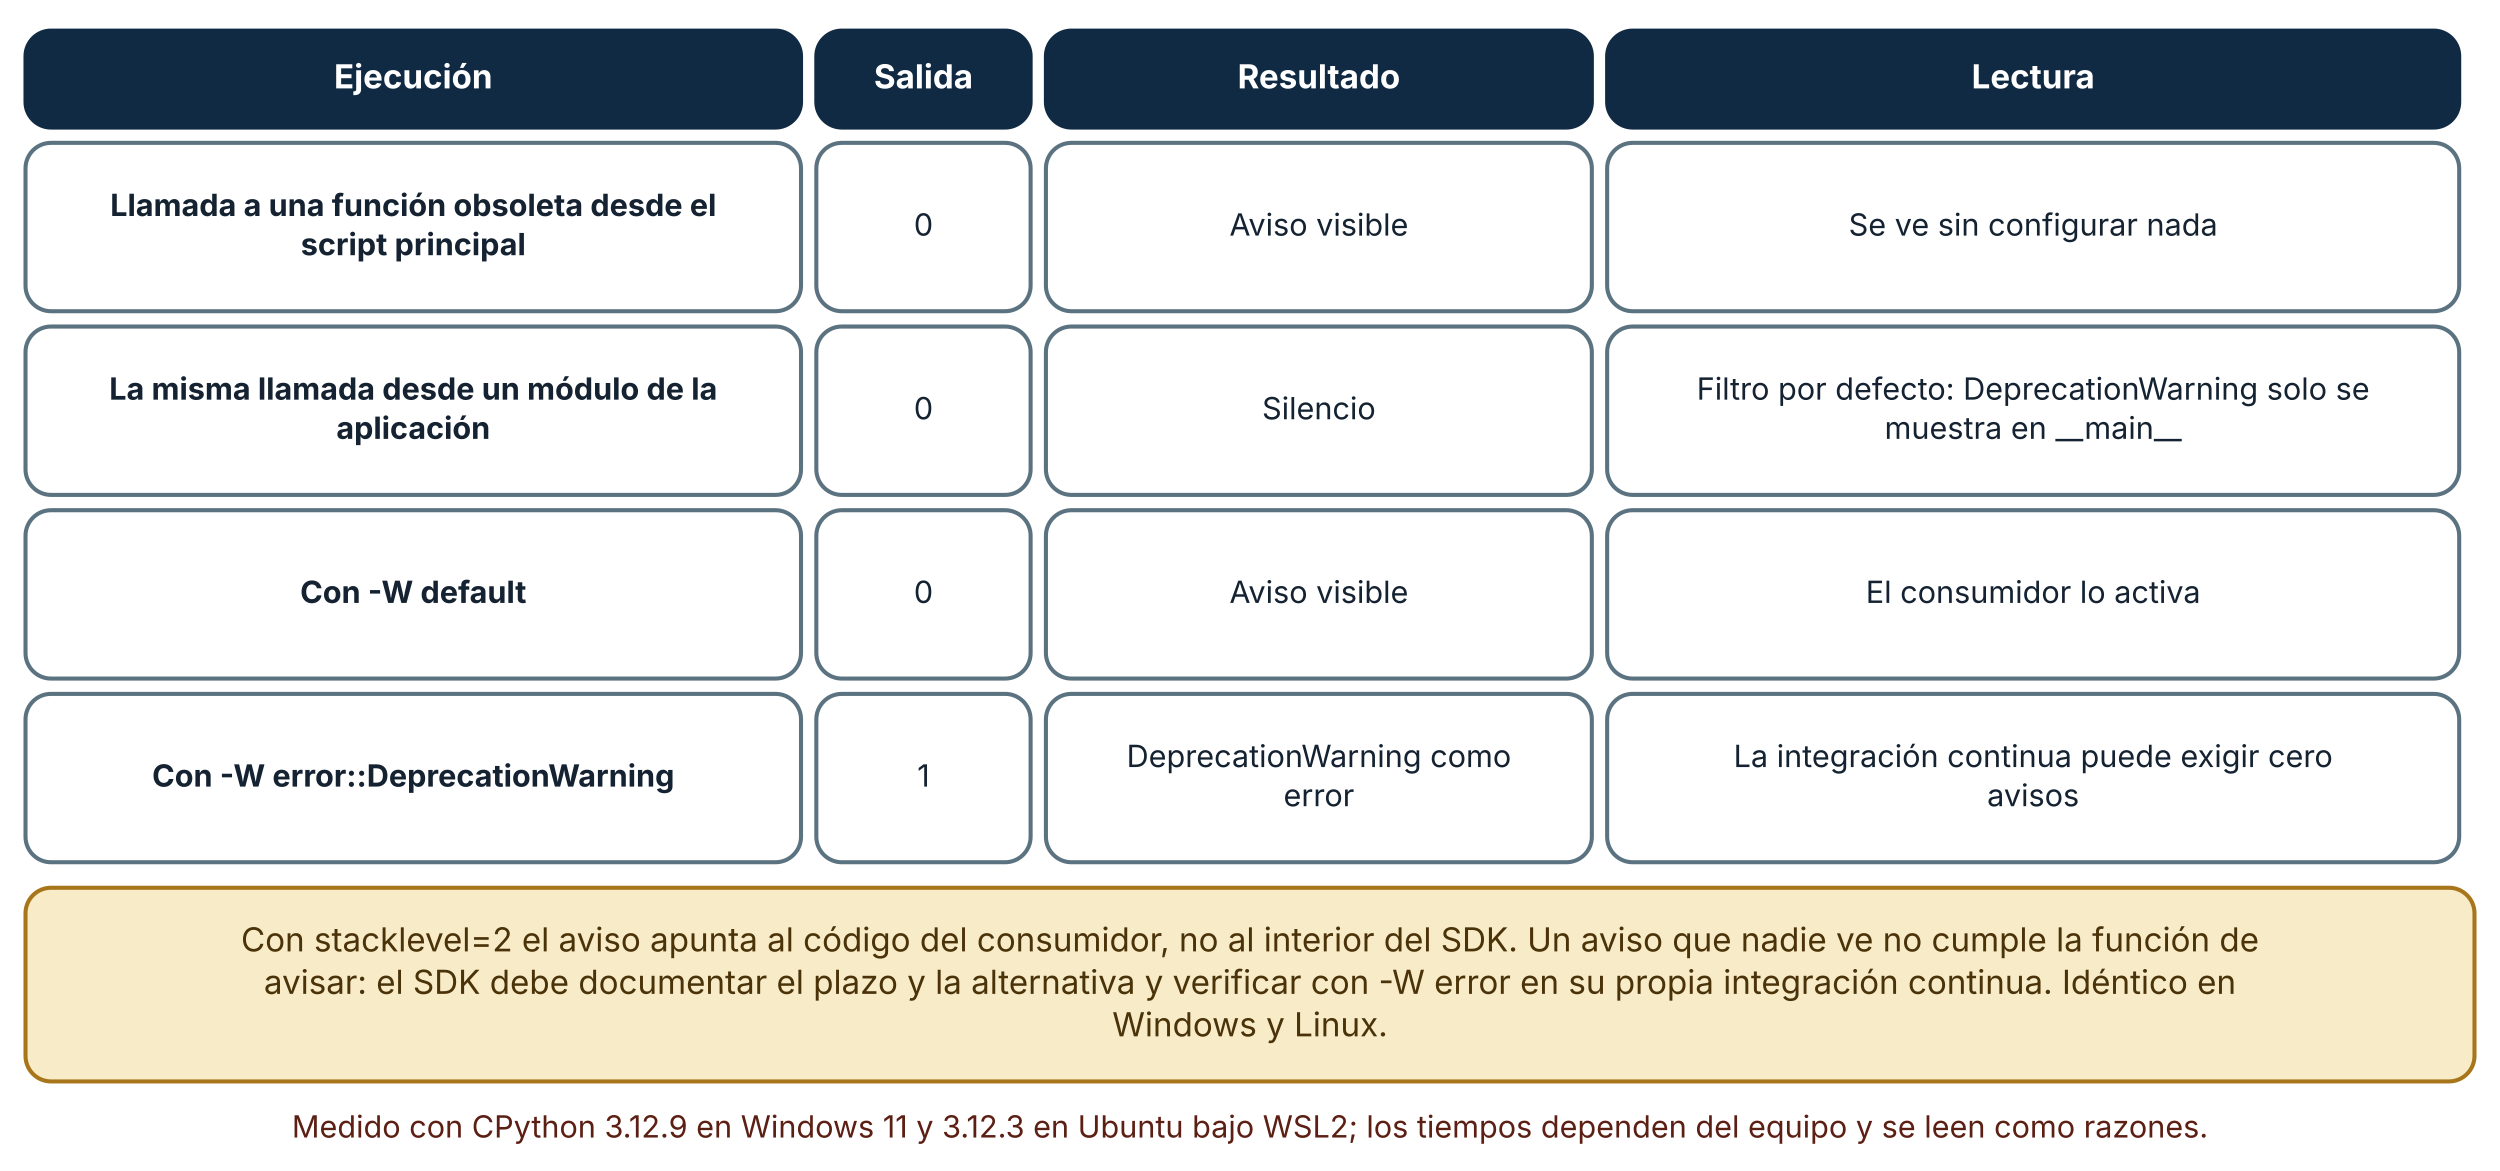
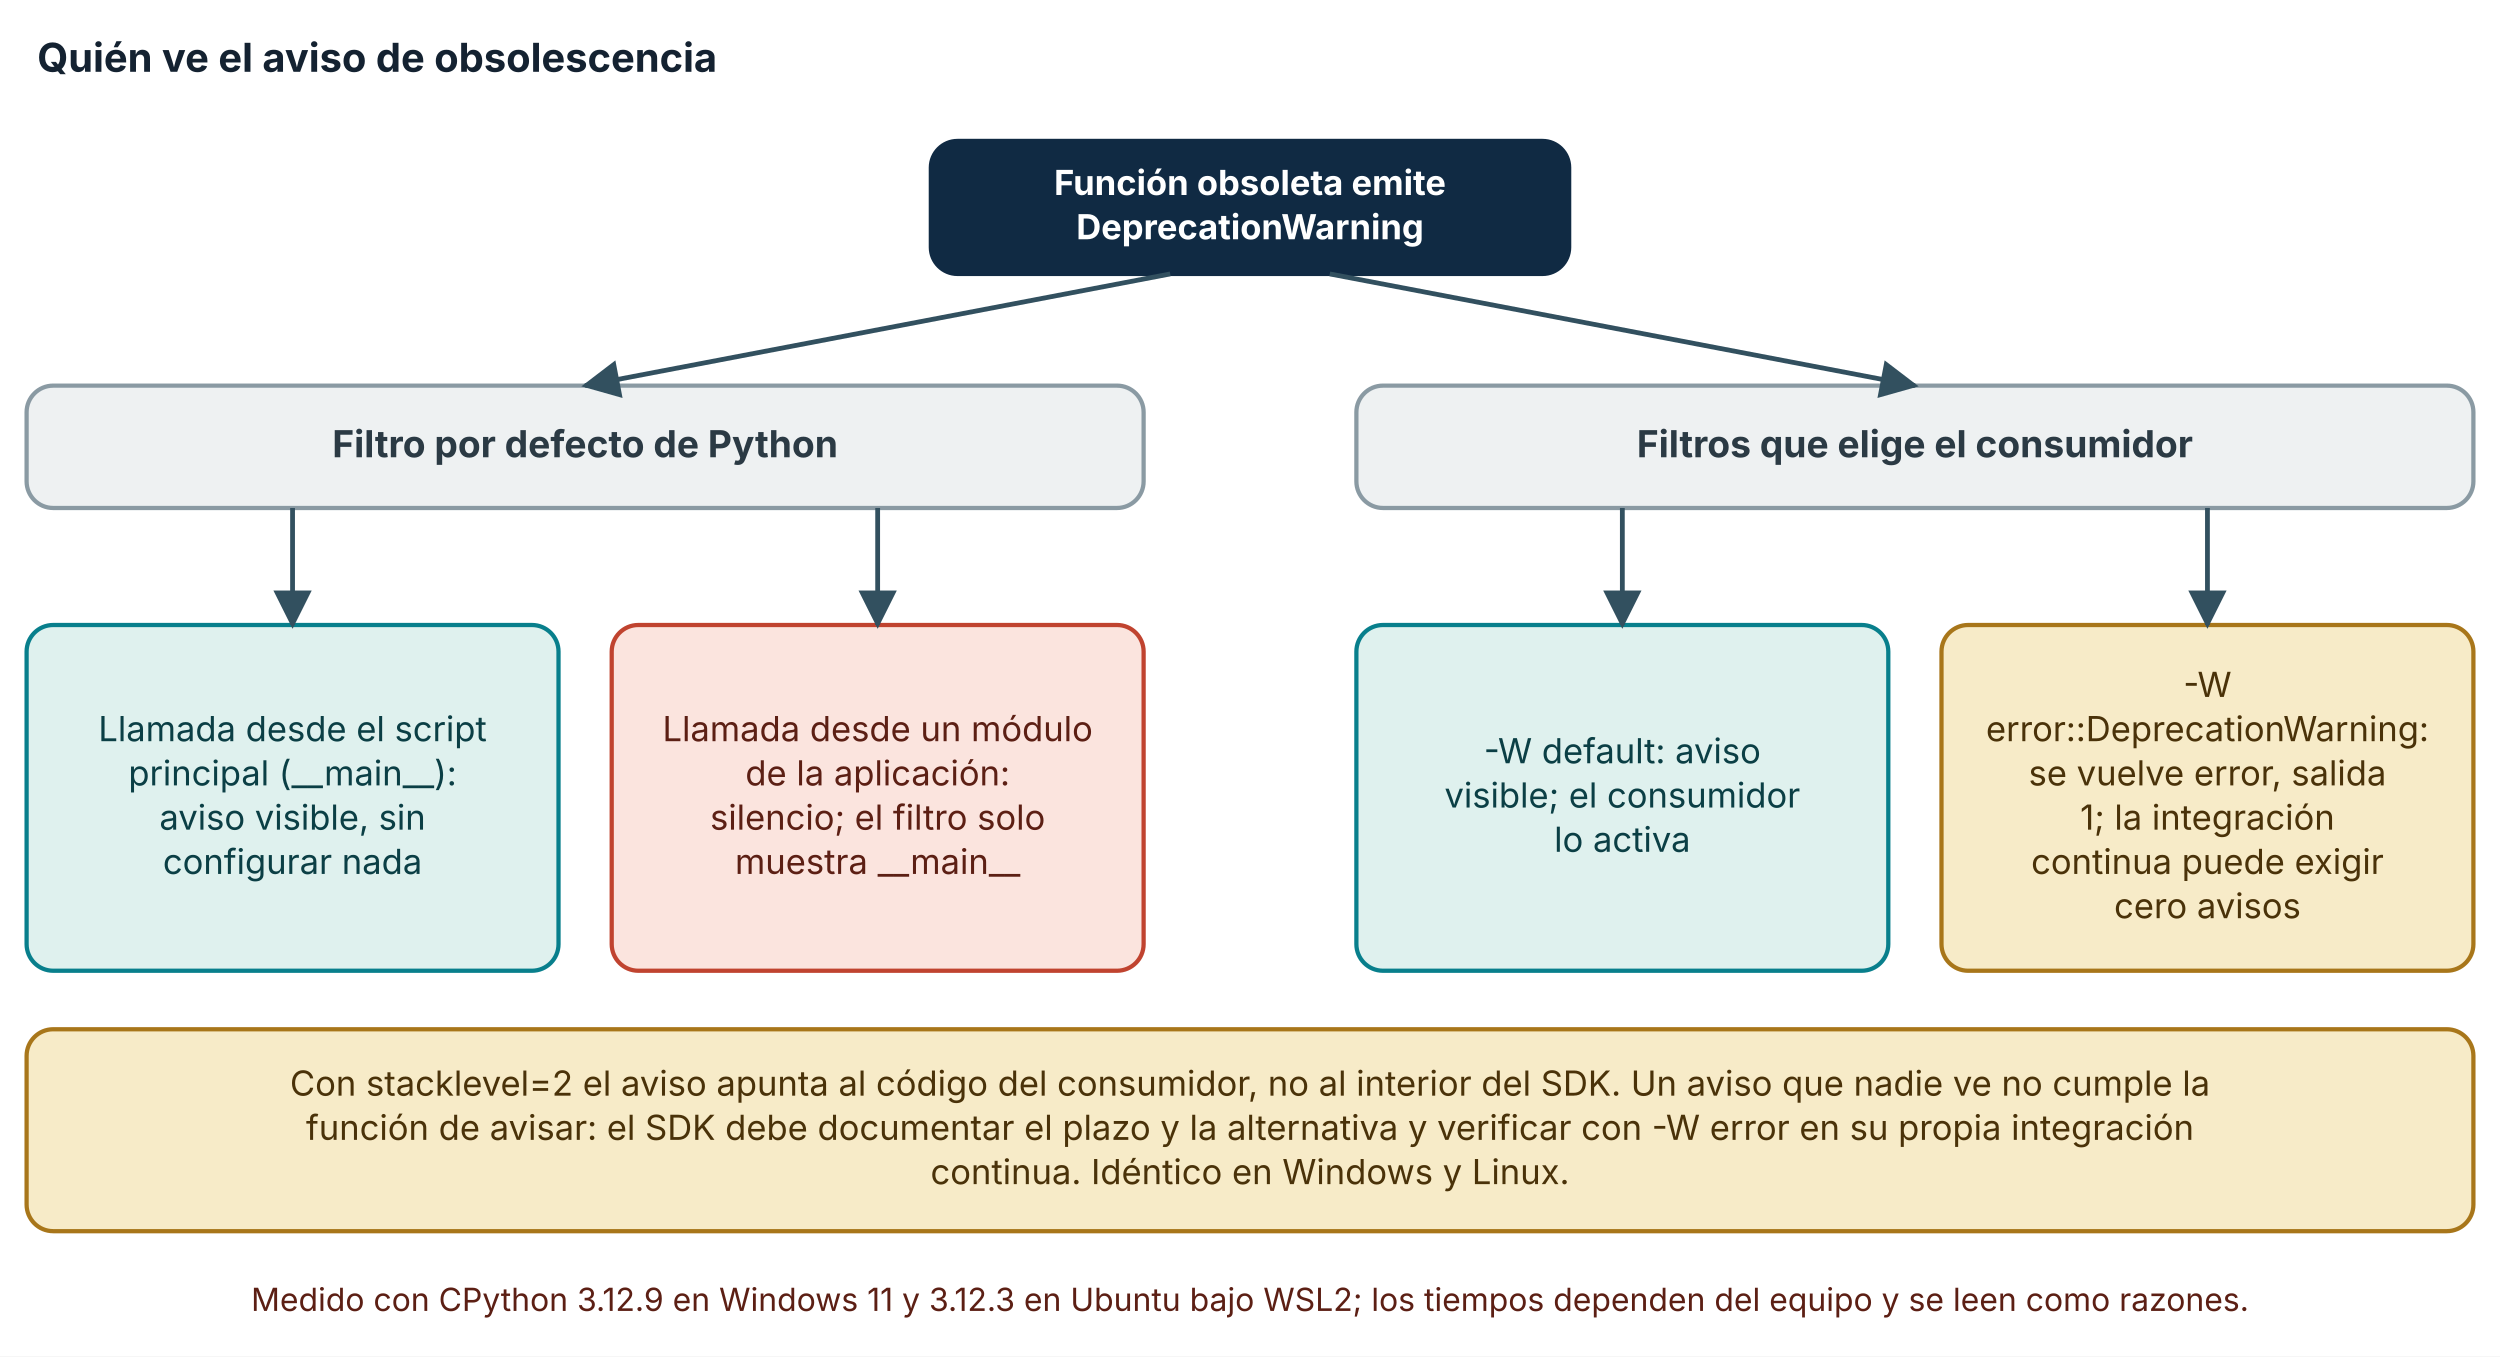
- <svg xmlns="http://www.w3.org/2000/svg" viewBox="0 0 980 459" width="980" height="459" role="img" aria-labelledby="t d" font-family="Inter, 'Segoe UI', system-ui, -apple-system, sans-serif">
+ <svg xmlns="http://www.w3.org/2000/svg" viewBox="0 0 940 510" width="940" height="510" role="img" aria-labelledby="t d" font-family="Inter, 'Segoe UI', system-ui, -apple-system, sans-serif">
  <defs>
    <marker id="arrow" viewBox="0 0 10 10" refX="9" refY="5" markerWidth="8" markerHeight="8" orient="auto-start-reverse">
      <path d="M0,0 L10,5 L0,10 z" fill="#32505f" />
    </marker>
    <marker id="arrow-coral" viewBox="0 0 10 10" refX="9" refY="5" markerWidth="8" markerHeight="8" orient="auto-start-reverse">
      <path d="M0,0 L10,5 L0,10 z" fill="#c0432f" />
    </marker>
  </defs>
-   <rect width="980" height="459" fill="#ffffff" />
-   <rect x="10" y="12" width="304" height="38" rx="10" fill="#102a43" stroke="#102a43" stroke-width="1.6" />
-   <text x="162" y="34.64" font-size="13" text-anchor="middle" font-weight="700" fill="#ffffff">
-     <tspan x="162" dy="0">Ejecución</tspan>
+   <rect width="940" height="510" fill="#ffffff" />
+   <text x="14" y="27" font-size="15" text-anchor="start" font-weight="700" fill="#142231">
+     <tspan x="14" dy="0">Quién ve el aviso de obsolescencia</tspan>
  </text>
-   <rect x="320" y="12" width="84" height="38" rx="10" fill="#102a43" stroke="#102a43" stroke-width="1.6" />
-   <text x="362" y="34.64" font-size="13" text-anchor="middle" font-weight="700" fill="#ffffff">
-     <tspan x="362" dy="0">Salida</tspan>
+   <rect x="350" y="53" width="240" height="50" rx="10" fill="#102a43" stroke="#102a43" stroke-width="1.6" />
+   <text x="470" y="73.32" font-size="13" text-anchor="middle" font-weight="700" fill="#ffffff">
+     <tspan x="470" dy="0">Función obsoleta emite</tspan>
  </text>
-   <rect x="410" y="12" width="214" height="38" rx="10" fill="#102a43" stroke="#102a43" stroke-width="1.6" />
-   <text x="517" y="34.64" font-size="13" text-anchor="middle" font-weight="700" fill="#ffffff">
-     <tspan x="517" dy="0">Resultado</tspan>
+   <text x="470" y="89.96" font-size="13" text-anchor="middle" font-weight="700" fill="#ffffff">
+     <tspan x="470" dy="0">DeprecationWarning</tspan>
  </text>
-   <rect x="630" y="12" width="334" height="38" rx="10" fill="#102a43" stroke="#102a43" stroke-width="1.6" />
-   <text x="797" y="34.64" font-size="13" text-anchor="middle" font-weight="700" fill="#ffffff">
-     <tspan x="797" dy="0">Lectura</tspan>
+   <rect x="10" y="145" width="420" height="46" rx="10" fill="#eef1f2" stroke="#8a9aa3" stroke-width="1.6" />
+   <text x="220" y="171.92" font-size="14" text-anchor="middle" font-weight="700" fill="#2b3a44">
+     <tspan x="220" dy="0">Filtro por defecto de Python</tspan>
  </text>
-   <rect x="10" y="56" width="304" height="66" rx="10" fill="#ffffff" stroke="#5b7280" stroke-width="1.6" />
-   <text x="162" y="84.68" font-size="12" text-anchor="middle" font-weight="700" fill="#142231">
-     <tspan x="162" dy="0">Llamada a una función obsoleta desde el</tspan>
+   <rect x="510" y="145" width="420" height="46" rx="10" fill="#eef1f2" stroke="#8a9aa3" stroke-width="1.6" />
+   <text x="720" y="171.92" font-size="14" text-anchor="middle" font-weight="700" fill="#2b3a44">
+     <tspan x="720" dy="0">Filtros que elige el consumidor</tspan>
  </text>
-   <text x="162" y="100.04" font-size="12" text-anchor="middle" font-weight="700" fill="#142231">
-     <tspan x="162" dy="0">script principal</tspan>
+   <polyline points="440,103 220,145" fill="none" stroke="#32505f" stroke-width="1.8" marker-end="url(#arrow)" />
+   <polyline points="500,103 720,145" fill="none" stroke="#32505f" stroke-width="1.8" marker-end="url(#arrow)" />
+   <rect x="10" y="235" width="200" height="130" rx="10" fill="#dff1ee" stroke="#087f8c" stroke-width="1.6" />
+   <text x="110" y="278.68" font-size="13" text-anchor="middle" font-weight="400" fill="#0b3f45">
+     <tspan x="110" dy="0">Llamada desde el script</tspan>
  </text>
-   <rect x="320" y="56" width="84" height="66" rx="10" fill="#ffffff" stroke="#5b7280" stroke-width="1.6" />
-   <text x="362" y="92.36" font-size="12" text-anchor="middle" font-weight="400" fill="#142231">
-     <tspan x="362" dy="0">0</tspan>
+   <text x="110" y="295.32" font-size="13" text-anchor="middle" font-weight="400" fill="#0b3f45">
+     <tspan x="110" dy="0">principal (__main__):</tspan>
  </text>
-   <rect x="410" y="56" width="214" height="66" rx="10" fill="#ffffff" stroke="#5b7280" stroke-width="1.6" />
-   <text x="517" y="92.36" font-size="12" text-anchor="middle" font-weight="400" fill="#142231">
-     <tspan x="517" dy="0">Aviso visible</tspan>
+   <text x="110" y="311.96" font-size="13" text-anchor="middle" font-weight="400" fill="#0b3f45">
+     <tspan x="110" dy="0">aviso visible, sin</tspan>
  </text>
-   <rect x="630" y="56" width="334" height="66" rx="10" fill="#ffffff" stroke="#5b7280" stroke-width="1.6" />
-   <text x="797" y="92.36" font-size="12" text-anchor="middle" font-weight="400" fill="#142231">
-     <tspan x="797" dy="0">Se ve sin configurar nada</tspan>
+   <text x="110" y="328.6" font-size="13" text-anchor="middle" font-weight="400" fill="#0b3f45">
+     <tspan x="110" dy="0">configurar nada</tspan>
  </text>
-   <rect x="10" y="128" width="304" height="66" rx="10" fill="#ffffff" stroke="#5b7280" stroke-width="1.6" />
-   <text x="162" y="156.68" font-size="12" text-anchor="middle" font-weight="700" fill="#142231">
-     <tspan x="162" dy="0">La misma llamada desde un módulo de la</tspan>
+   <rect x="230" y="235" width="200" height="130" rx="10" fill="#fbe4de" stroke="#c0432f" stroke-width="1.6" />
+   <text x="330" y="278.68" font-size="13" text-anchor="middle" font-weight="400" fill="#5c1f14">
+     <tspan x="330" dy="0">Llamada desde un módulo</tspan>
  </text>
-   <text x="162" y="172.04" font-size="12" text-anchor="middle" font-weight="700" fill="#142231">
-     <tspan x="162" dy="0">aplicación</tspan>
+   <text x="330" y="295.32" font-size="13" text-anchor="middle" font-weight="400" fill="#5c1f14">
+     <tspan x="330" dy="0">de la aplicación:</tspan>
  </text>
-   <rect x="320" y="128" width="84" height="66" rx="10" fill="#ffffff" stroke="#5b7280" stroke-width="1.6" />
-   <text x="362" y="164.36" font-size="12" text-anchor="middle" font-weight="400" fill="#142231">
-     <tspan x="362" dy="0">0</tspan>
+   <text x="330" y="311.96" font-size="13" text-anchor="middle" font-weight="400" fill="#5c1f14">
+     <tspan x="330" dy="0">silencio; el filtro solo</tspan>
  </text>
-   <rect x="410" y="128" width="214" height="66" rx="10" fill="#ffffff" stroke="#5b7280" stroke-width="1.6" />
-   <text x="517" y="164.36" font-size="12" text-anchor="middle" font-weight="400" fill="#142231">
-     <tspan x="517" dy="0">Silencio</tspan>
+   <text x="330" y="328.6" font-size="13" text-anchor="middle" font-weight="400" fill="#5c1f14">
+     <tspan x="330" dy="0">muestra __main__</tspan>
  </text>
-   <rect x="630" y="128" width="334" height="66" rx="10" fill="#ffffff" stroke="#5b7280" stroke-width="1.6" />
-   <text x="797" y="156.68" font-size="12" text-anchor="middle" font-weight="400" fill="#142231">
-     <tspan x="797" dy="0">Filtro por defecto: DeprecationWarning solo se</tspan>
+   <rect x="510" y="235" width="200" height="130" rx="10" fill="#dff1ee" stroke="#087f8c" stroke-width="1.6" />
+   <text x="610" y="287" font-size="13" text-anchor="middle" font-weight="400" fill="#0b3f45">
+     <tspan x="610" dy="0">-W default: aviso</tspan>
  </text>
-   <text x="797" y="172.04" font-size="12" text-anchor="middle" font-weight="400" fill="#142231">
-     <tspan x="797" dy="0">muestra en __main__</tspan>
+   <text x="610" y="303.64" font-size="13" text-anchor="middle" font-weight="400" fill="#0b3f45">
+     <tspan x="610" dy="0">visible; el consumidor</tspan>
  </text>
-   <rect x="10" y="200" width="304" height="66" rx="10" fill="#ffffff" stroke="#5b7280" stroke-width="1.6" />
-   <text x="162" y="236.36" font-size="12" text-anchor="middle" font-weight="700" fill="#142231">
-     <tspan x="162" dy="0">Con -W default</tspan>
+   <text x="610" y="320.28" font-size="13" text-anchor="middle" font-weight="400" fill="#0b3f45">
+     <tspan x="610" dy="0">lo activa</tspan>
  </text>
-   <rect x="320" y="200" width="84" height="66" rx="10" fill="#ffffff" stroke="#5b7280" stroke-width="1.6" />
-   <text x="362" y="236.36" font-size="12" text-anchor="middle" font-weight="400" fill="#142231">
-     <tspan x="362" dy="0">0</tspan>
+   <rect x="730" y="235" width="200" height="130" rx="10" fill="#f7ebc8" stroke="#a8761a" stroke-width="1.6" />
+   <text x="830" y="262.04" font-size="13" text-anchor="middle" font-weight="400" fill="#4a3209">
+     <tspan x="830" dy="0">-W</tspan>
  </text>
-   <rect x="410" y="200" width="214" height="66" rx="10" fill="#ffffff" stroke="#5b7280" stroke-width="1.6" />
-   <text x="517" y="236.36" font-size="12" text-anchor="middle" font-weight="400" fill="#142231">
-     <tspan x="517" dy="0">Aviso visible</tspan>
+   <text x="830" y="278.68" font-size="13" text-anchor="middle" font-weight="400" fill="#4a3209">
+     <tspan x="830" dy="0">error::DeprecationWarning:</tspan>
  </text>
-   <rect x="630" y="200" width="334" height="66" rx="10" fill="#ffffff" stroke="#5b7280" stroke-width="1.6" />
-   <text x="797" y="236.36" font-size="12" text-anchor="middle" font-weight="400" fill="#142231">
-     <tspan x="797" dy="0">El consumidor lo activa</tspan>
+   <text x="830" y="295.32" font-size="13" text-anchor="middle" font-weight="400" fill="#4a3209">
+     <tspan x="830" dy="0">se vuelve error, salida</tspan>
  </text>
-   <rect x="10" y="272" width="304" height="66" rx="10" fill="#ffffff" stroke="#5b7280" stroke-width="1.6" />
-   <text x="162" y="308.36" font-size="12" text-anchor="middle" font-weight="700" fill="#142231">
-     <tspan x="162" dy="0">Con -W error::DeprecationWarning</tspan>
+   <text x="830" y="311.96" font-size="13" text-anchor="middle" font-weight="400" fill="#4a3209">
+     <tspan x="830" dy="0">1; la integración</tspan>
  </text>
-   <rect x="320" y="272" width="84" height="66" rx="10" fill="#ffffff" stroke="#5b7280" stroke-width="1.6" />
-   <text x="362" y="308.36" font-size="12" text-anchor="middle" font-weight="400" fill="#142231">
-     <tspan x="362" dy="0">1</tspan>
+   <text x="830" y="328.6" font-size="13" text-anchor="middle" font-weight="400" fill="#4a3209">
+     <tspan x="830" dy="0">continua puede exigir</tspan>
  </text>
-   <rect x="410" y="272" width="214" height="66" rx="10" fill="#ffffff" stroke="#5b7280" stroke-width="1.6" />
-   <text x="517" y="300.68" font-size="12" text-anchor="middle" font-weight="400" fill="#142231">
-     <tspan x="517" dy="0">DeprecationWarning como</tspan>
+   <text x="830" y="345.24" font-size="13" text-anchor="middle" font-weight="400" fill="#4a3209">
+     <tspan x="830" dy="0">cero avisos</tspan>
  </text>
-   <text x="517" y="316.04" font-size="12" text-anchor="middle" font-weight="400" fill="#142231">
-     <tspan x="517" dy="0">error</tspan>
+   <polyline points="110,191 110,235" fill="none" stroke="#32505f" stroke-width="1.8" marker-end="url(#arrow)" />
+   <polyline points="330,191 330,235" fill="none" stroke="#32505f" stroke-width="1.8" marker-end="url(#arrow)" />
+   <polyline points="610,191 610,235" fill="none" stroke="#32505f" stroke-width="1.8" marker-end="url(#arrow)" />
+   <polyline points="830,191 830,235" fill="none" stroke="#32505f" stroke-width="1.8" marker-end="url(#arrow)" />
+   <rect x="10" y="387" width="920" height="75.92" rx="10" fill="#f7ebc8" stroke="#a8761a" stroke-width="1.6" />
+   <text x="470" y="411.96" font-size="13" text-anchor="middle" font-weight="400" fill="#4a3209">
+     <tspan x="470" dy="0">Con stacklevel=2 el aviso apunta al código del consumidor, no al interior del SDK. Un aviso que nadie ve no cumple la</tspan>
  </text>
-   <rect x="630" y="272" width="334" height="66" rx="10" fill="#ffffff" stroke="#5b7280" stroke-width="1.6" />
-   <text x="797" y="300.68" font-size="12" text-anchor="middle" font-weight="400" fill="#142231">
-     <tspan x="797" dy="0">La integración continua puede exigir cero</tspan>
+   <text x="470" y="428.6" font-size="13" text-anchor="middle" font-weight="400" fill="#4a3209">
+     <tspan x="470" dy="0">función de avisar: el SDK debe documentar el plazo y la alternativa y verificar con -W error en su propia integración</tspan>
  </text>
-   <text x="797" y="316.04" font-size="12" text-anchor="middle" font-weight="400" fill="#142231">
-     <tspan x="797" dy="0">avisos</tspan>
+   <text x="470" y="445.24" font-size="13" text-anchor="middle" font-weight="400" fill="#4a3209">
+     <tspan x="470" dy="0">continua. Idéntico en Windows y Linux.</tspan>
  </text>
-   <rect x="10" y="348" width="960" height="75.92" rx="10" fill="#f7ebc8" stroke="#a8761a" stroke-width="1.6" />
-   <text x="490" y="372.96" font-size="13" text-anchor="middle" font-weight="400" fill="#4a3209">
-     <tspan x="490" dy="0">Con stacklevel=2 el aviso apunta al código del consumidor, no al interior del SDK. Un aviso que nadie ve no cumple la función de</tspan>
-   </text>
-   <text x="490" y="389.6" font-size="13" text-anchor="middle" font-weight="400" fill="#4a3209">
-     <tspan x="490" dy="0">avisar: el SDK debe documentar el plazo y la alternativa y verificar con -W error en su propia integración continua. Idéntico en</tspan>
-   </text>
-   <text x="490" y="406.24" font-size="13" text-anchor="middle" font-weight="400" fill="#4a3209">
-     <tspan x="490" dy="0">Windows y Linux.</tspan>
-   </text>
-   <text x="490" y="445.92" font-size="12" text-anchor="middle" font-weight="400" fill="#5c1f14">
-     <tspan x="490" dy="0">Medido con CPython 3.12.9 en Windows 11 y 3.12.3 en Ubuntu bajo WSL2; los tiempos dependen del equipo y se leen como razones.</tspan>
+   <text x="470" y="492.92" font-size="12" text-anchor="middle" font-weight="400" fill="#5c1f14">
+     <tspan x="470" dy="0">Medido con CPython 3.12.9 en Windows 11 y 3.12.3 en Ubuntu bajo WSL2; los tiempos dependen del equipo y se leen como razones.</tspan>
  </text>
</svg>
